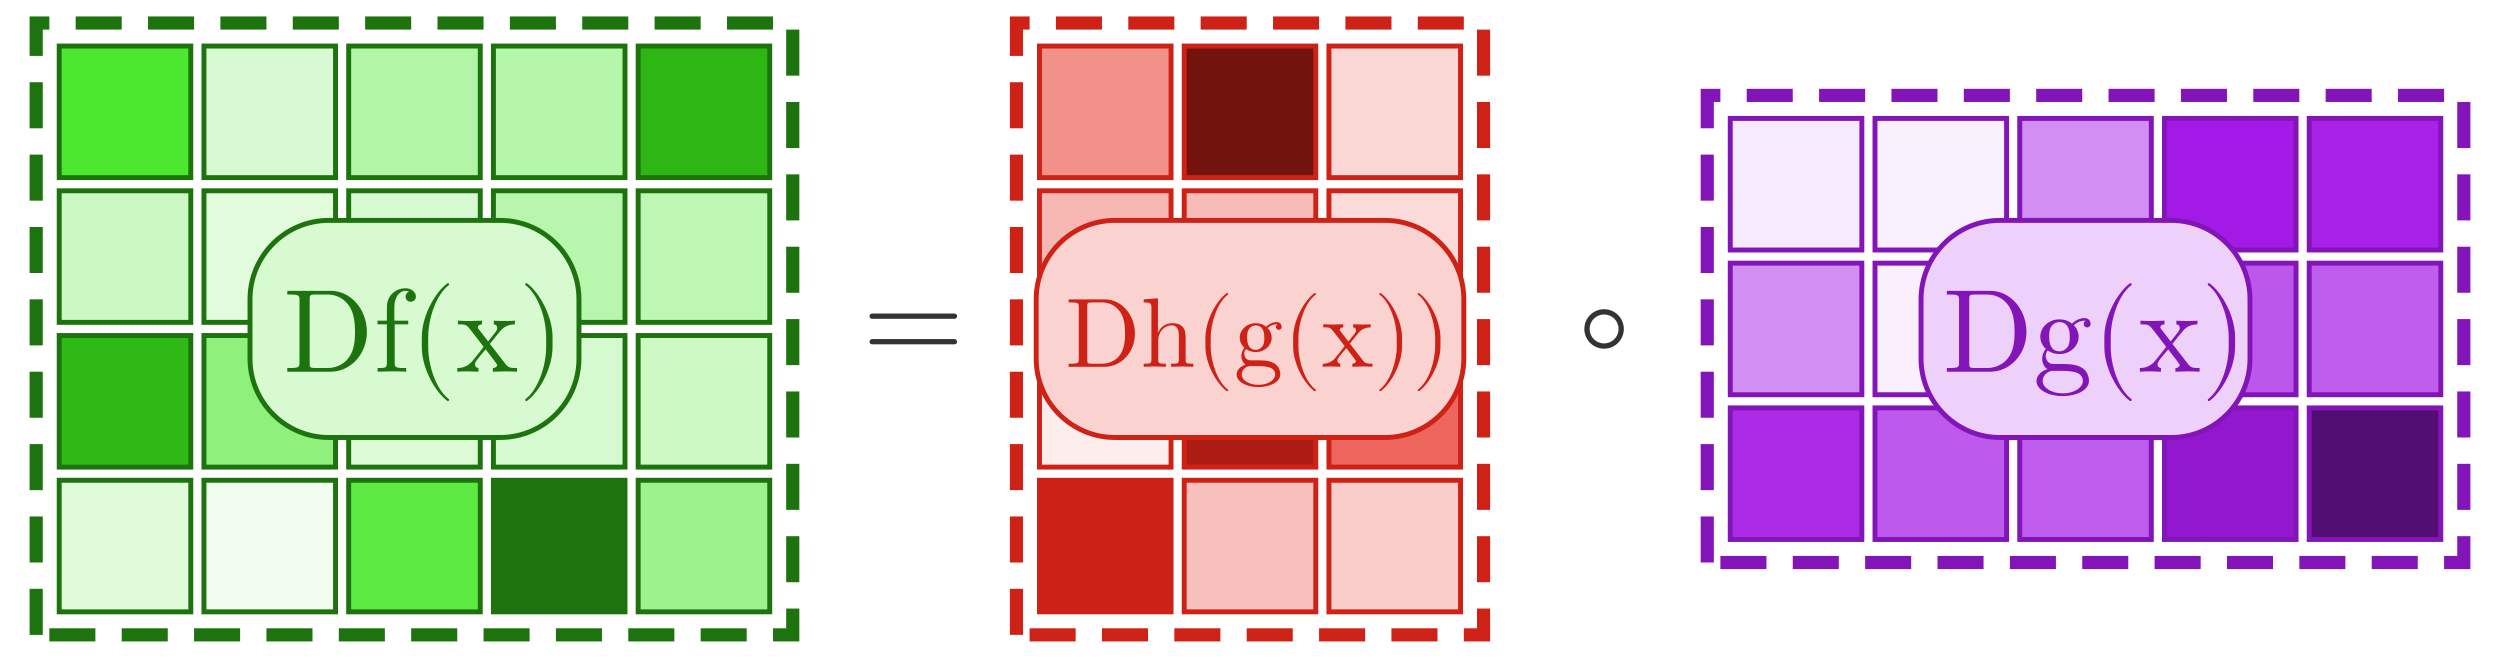
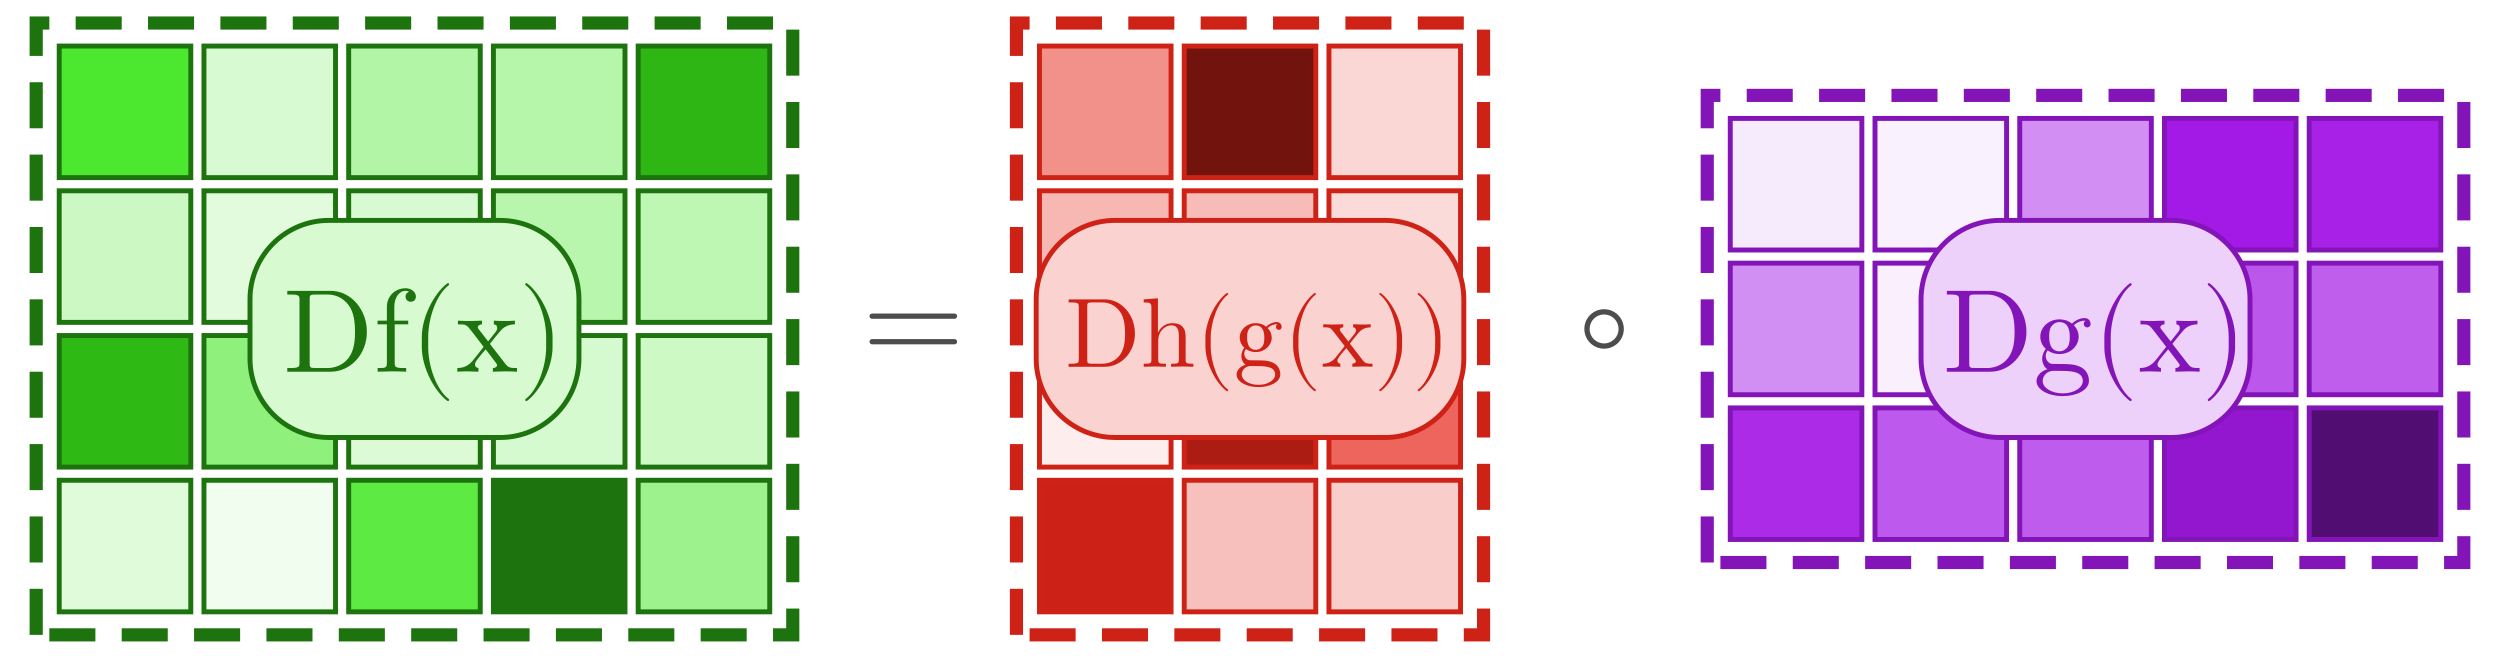
<svg xmlns="http://www.w3.org/2000/svg" xmlns:xlink="http://www.w3.org/1999/xlink" width="380" height="100" viewBox="0 0 380 100">
  <defs>
    <g>
      <g id="glyph-0-0">
        <path d="M 14.441 -6.941 C 14.441 -7.16 14.262 -7.34 14.039 -7.34 L 1.52 -7.34 C 1.301 -7.34 1.121 -7.16 1.121 -6.941 C 1.121 -6.719 1.301 -6.539 1.52 -6.539 L 14.039 -6.539 C 14.262 -6.539 14.441 -6.719 14.441 -6.941 Z M 14.441 -3.059 C 14.441 -3.281 14.262 -3.461 14.039 -3.461 L 1.52 -3.461 C 1.301 -3.461 1.121 -3.281 1.121 -3.059 C 1.121 -2.84 1.301 -2.66 1.52 -2.66 L 14.039 -2.66 C 14.262 -2.66 14.441 -2.84 14.441 -3.059 Z M 14.441 -3.059 " />
      </g>
      <g id="glyph-0-1">
        <path d="M 7.121 -5 C 7.121 -6.66 5.781 -8 4.121 -8 C 2.461 -8 1.121 -6.66 1.121 -5 C 1.121 -3.34 2.461 -2 4.121 -2 C 5.781 -2 7.121 -3.34 7.121 -5 Z M 6.32 -5 C 6.32 -3.781 5.34 -2.801 4.121 -2.801 C 2.898 -2.801 1.922 -3.781 1.922 -5 C 1.922 -6.219 2.898 -7.199 4.121 -7.199 C 5.34 -7.199 6.32 -6.219 6.32 -5 Z M 6.32 -5 " />
      </g>
      <g id="glyph-1-0">
        <path d="M 12.727 -6.047 C 12.727 -9.469 10.297 -12.293 7.219 -12.293 L 0.629 -12.293 L 0.629 -11.734 L 1.062 -11.734 C 2.449 -11.734 2.484 -11.539 2.484 -10.891 L 2.484 -1.402 C 2.484 -0.758 2.449 -0.559 1.062 -0.559 L 0.629 -0.559 L 0.629 0 L 7.219 0 C 10.242 0 12.727 -2.664 12.727 -6.047 Z M 10.926 -6.047 C 10.926 -4.051 10.586 -2.969 9.938 -2.09 C 9.574 -1.602 8.551 -0.559 6.73 -0.559 L 4.914 -0.559 C 4.066 -0.559 4.031 -0.684 4.031 -1.277 L 4.031 -11.016 C 4.031 -11.609 4.066 -11.734 4.914 -11.734 L 6.715 -11.734 C 7.828 -11.734 9.07 -11.34 9.988 -10.062 C 10.766 -9 10.926 -7.453 10.926 -6.047 Z M 10.926 -6.047 " />
      </g>
      <g id="glyph-1-1">
        <path d="M 6.426 -11.43 C 6.426 -12.098 5.762 -12.691 4.805 -12.691 C 3.547 -12.691 2.016 -11.734 2.016 -9.828 L 2.016 -7.758 L 0.594 -7.758 L 0.594 -7.199 L 2.016 -7.199 L 2.016 -1.367 C 2.016 -0.559 1.816 -0.559 0.613 -0.559 L 0.613 0 L 2.664 -0.055 C 3.383 -0.055 4.23 -0.055 4.949 0 L 4.949 -0.559 L 4.57 -0.559 C 3.238 -0.559 3.203 -0.758 3.203 -1.402 L 3.203 -7.199 L 5.258 -7.199 L 5.258 -7.758 L 3.148 -7.758 L 3.148 -9.848 C 3.148 -11.43 4.016 -12.293 4.805 -12.293 C 4.859 -12.293 5.129 -12.293 5.398 -12.168 C 5.184 -12.098 4.859 -11.863 4.859 -11.41 C 4.859 -10.996 5.148 -10.637 5.633 -10.637 C 6.156 -10.637 6.426 -10.996 6.426 -11.43 Z M 6.426 -11.43 " />
      </g>
      <g id="glyph-1-2">
        <path d="M 5.977 4.285 C 5.977 4.23 5.941 4.176 5.902 4.141 C 4.031 2.734 2.789 -0.863 2.789 -3.742 L 2.789 -5.258 C 2.789 -8.137 4.031 -11.734 5.902 -13.141 C 5.941 -13.176 5.977 -13.23 5.977 -13.285 C 5.977 -13.375 5.887 -13.465 5.797 -13.465 C 5.762 -13.465 5.723 -13.445 5.688 -13.43 C 3.707 -11.934 1.816 -8.336 1.816 -5.258 L 1.816 -3.742 C 1.816 -0.664 3.707 2.934 5.688 4.43 C 5.723 4.445 5.762 4.465 5.797 4.465 C 5.887 4.465 5.977 4.375 5.977 4.285 Z M 5.977 4.285 " />
      </g>
      <g id="glyph-1-3">
        <path d="M 9.289 0 L 9.289 -0.559 C 8.316 -0.559 7.992 -0.594 7.578 -1.117 L 5.164 -4.23 C 5.707 -4.914 6.391 -5.797 6.82 -6.266 C 7.379 -6.91 8.117 -7.184 8.965 -7.199 L 8.965 -7.758 C 8.496 -7.723 7.957 -7.703 7.488 -7.703 C 6.949 -7.703 5.992 -7.738 5.762 -7.758 L 5.762 -7.199 C 6.137 -7.164 6.281 -6.93 6.281 -6.641 C 6.281 -6.355 6.102 -6.121 6.012 -6.012 L 4.895 -4.609 L 3.492 -6.426 C 3.328 -6.605 3.328 -6.641 3.328 -6.75 C 3.328 -7.02 3.602 -7.184 3.961 -7.199 L 3.961 -7.758 L 2.016 -7.703 C 1.637 -7.703 0.793 -7.723 0.305 -7.758 L 0.305 -7.199 C 1.566 -7.199 1.586 -7.184 2.43 -6.102 L 4.211 -3.781 C 3.367 -2.699 3.367 -2.664 2.52 -1.637 C 1.656 -0.594 0.594 -0.559 0.215 -0.559 L 0.215 0 C 0.684 -0.035 1.242 -0.055 1.711 -0.055 L 3.422 0 L 3.422 -0.559 C 3.023 -0.613 2.898 -0.848 2.898 -1.117 C 2.898 -1.512 3.422 -2.105 4.52 -3.402 L 5.887 -1.602 C 6.031 -1.402 6.266 -1.117 6.266 -1.008 C 6.266 -0.848 6.102 -0.574 5.617 -0.559 L 5.617 0 L 7.559 -0.055 C 8.047 -0.055 8.746 -0.035 9.289 0 Z M 9.289 0 " />
      </g>
      <g id="glyph-1-4">
        <path d="M 5.184 -3.742 L 5.184 -5.258 C 5.184 -8.336 3.293 -11.934 1.312 -13.43 C 1.277 -13.445 1.242 -13.465 1.207 -13.465 C 1.117 -13.465 1.027 -13.375 1.027 -13.285 C 1.027 -13.23 1.062 -13.176 1.098 -13.141 C 2.969 -11.734 4.211 -8.137 4.211 -5.258 L 4.211 -3.742 C 4.211 -0.863 2.969 2.734 1.098 4.141 C 1.062 4.176 1.027 4.23 1.027 4.285 C 1.027 4.375 1.117 4.465 1.207 4.465 C 1.242 4.465 1.277 4.445 1.312 4.43 C 3.293 2.934 5.184 -0.664 5.184 -3.742 Z M 5.184 -3.742 " />
      </g>
      <g id="glyph-1-5">
        <path d="M 8.73 -7.273 C 8.73 -7.578 8.516 -8.152 7.812 -8.152 C 7.453 -8.152 6.66 -8.047 5.902 -7.309 C 5.148 -7.902 4.391 -7.957 3.996 -7.957 C 2.32 -7.957 1.078 -6.715 1.078 -5.328 C 1.078 -4.535 1.477 -3.852 1.926 -3.473 C 1.691 -3.203 1.367 -2.609 1.367 -1.98 C 1.367 -1.422 1.602 -0.738 2.16 -0.379 C 1.078 -0.07 0.504 0.703 0.504 1.422 C 0.504 2.719 2.285 3.707 4.48 3.707 C 6.605 3.707 8.477 2.789 8.477 1.387 C 8.477 0.758 8.227 -0.16 7.309 -0.664 C 6.355 -1.172 5.309 -1.172 4.211 -1.172 C 3.762 -1.172 2.988 -1.172 2.863 -1.188 C 2.285 -1.262 1.906 -1.816 1.906 -2.395 C 1.906 -2.465 1.906 -2.879 2.215 -3.238 C 2.914 -2.734 3.652 -2.684 3.996 -2.684 C 5.672 -2.684 6.91 -3.926 6.91 -5.309 C 6.91 -5.977 6.625 -6.641 6.176 -7.055 C 6.82 -7.668 7.469 -7.758 7.793 -7.758 C 7.793 -7.758 7.922 -7.758 7.973 -7.738 C 7.777 -7.668 7.688 -7.469 7.688 -7.254 C 7.688 -6.949 7.922 -6.73 8.207 -6.73 C 8.387 -6.73 8.73 -6.859 8.73 -7.273 Z M 5.562 -5.328 C 5.562 -4.844 5.543 -4.266 5.273 -3.816 C 5.129 -3.602 4.715 -3.098 3.996 -3.098 C 2.43 -3.098 2.43 -4.895 2.43 -5.309 C 2.43 -5.797 2.449 -6.371 2.719 -6.82 C 2.863 -7.039 3.277 -7.543 3.996 -7.543 C 5.562 -7.543 5.562 -5.742 5.562 -5.328 Z M 7.543 1.422 C 7.543 2.395 6.266 3.293 4.5 3.293 C 2.684 3.293 1.441 2.375 1.441 1.422 C 1.441 0.594 2.125 -0.07 2.914 -0.125 L 3.977 -0.125 C 5.527 -0.125 7.543 -0.125 7.543 1.422 Z M 7.543 1.422 " />
      </g>
      <g id="glyph-2-0">
        <path d="M 10.605 -5.039 C 10.605 -7.891 8.578 -10.246 6.016 -10.246 L 0.523 -10.246 L 0.523 -9.781 L 0.887 -9.781 C 2.039 -9.781 2.07 -9.613 2.07 -9.074 L 2.07 -1.172 C 2.07 -0.629 2.039 -0.465 0.887 -0.465 L 0.523 -0.465 L 0.523 0 L 6.016 0 C 8.535 0 10.605 -2.219 10.605 -5.039 Z M 9.105 -5.039 C 9.105 -3.375 8.82 -2.477 8.281 -1.738 C 7.98 -1.336 7.125 -0.465 5.609 -0.465 L 4.094 -0.465 C 3.391 -0.465 3.359 -0.57 3.359 -1.066 L 3.359 -9.18 C 3.359 -9.676 3.391 -9.781 4.094 -9.781 L 5.594 -9.781 C 6.523 -9.781 7.559 -9.449 8.324 -8.387 C 8.969 -7.5 9.105 -6.211 9.105 -5.039 Z M 9.105 -5.039 " />
      </g>
      <g id="glyph-2-1">
        <path d="M 8.023 0 L 8.023 -0.465 C 7.246 -0.465 6.871 -0.465 6.855 -0.914 L 6.855 -3.781 C 6.855 -5.07 6.855 -5.535 6.391 -6.074 C 6.18 -6.328 5.684 -6.629 4.816 -6.629 C 3.555 -6.629 2.895 -5.73 2.656 -5.191 L 2.641 -5.191 L 2.641 -10.41 L 0.48 -10.246 L 0.48 -9.781 C 1.531 -9.781 1.648 -9.676 1.648 -8.941 L 1.648 -1.141 C 1.648 -0.465 1.484 -0.465 0.48 -0.465 L 0.48 0 L 2.176 -0.047 L 3.855 0 L 3.855 -0.465 C 2.852 -0.465 2.684 -0.465 2.684 -1.141 L 2.684 -3.898 C 2.684 -5.461 3.75 -6.301 4.711 -6.301 C 5.656 -6.301 5.82 -5.488 5.82 -4.637 L 5.82 -1.141 C 5.82 -0.465 5.656 -0.465 4.648 -0.465 L 4.648 0 L 6.344 -0.047 Z M 8.023 0 " />
      </g>
      <g id="glyph-2-2">
        <path d="M 4.98 3.57 C 4.98 3.523 4.949 3.48 4.922 3.449 C 3.359 2.281 2.324 -0.719 2.324 -3.121 L 2.324 -4.379 C 2.324 -6.781 3.359 -9.781 4.922 -10.949 C 4.949 -10.98 4.98 -11.023 4.98 -11.07 C 4.98 -11.145 4.906 -11.219 4.828 -11.219 C 4.801 -11.219 4.77 -11.203 4.738 -11.191 C 3.09 -9.945 1.516 -6.945 1.516 -4.379 L 1.516 -3.121 C 1.516 -0.555 3.09 2.445 4.738 3.691 C 4.77 3.703 4.801 3.719 4.828 3.719 C 4.906 3.719 4.98 3.645 4.98 3.57 Z M 4.98 3.57 " />
      </g>
      <g id="glyph-2-3">
        <path d="M 7.273 -6.059 C 7.273 -6.316 7.094 -6.797 6.512 -6.797 C 6.211 -6.797 5.551 -6.703 4.922 -6.09 C 4.289 -6.586 3.66 -6.629 3.328 -6.629 C 1.934 -6.629 0.898 -5.594 0.898 -4.441 C 0.898 -3.781 1.23 -3.211 1.605 -2.895 C 1.41 -2.672 1.141 -2.176 1.141 -1.648 C 1.141 -1.184 1.336 -0.613 1.801 -0.316 C 0.898 -0.059 0.422 0.586 0.422 1.184 C 0.422 2.266 1.906 3.09 3.734 3.09 C 5.504 3.09 7.066 2.324 7.066 1.156 C 7.066 0.629 6.855 -0.137 6.09 -0.555 C 5.297 -0.977 4.426 -0.977 3.512 -0.977 C 3.137 -0.977 2.488 -0.977 2.387 -0.988 C 1.906 -1.051 1.59 -1.516 1.59 -1.996 C 1.59 -2.055 1.59 -2.398 1.844 -2.699 C 2.43 -2.281 3.047 -2.234 3.328 -2.234 C 4.727 -2.234 5.762 -3.27 5.762 -4.426 C 5.762 -4.98 5.52 -5.535 5.145 -5.879 C 5.684 -6.391 6.227 -6.465 6.496 -6.465 C 6.496 -6.465 6.602 -6.465 6.645 -6.449 C 6.48 -6.391 6.406 -6.227 6.406 -6.047 C 6.406 -5.789 6.602 -5.609 6.84 -5.609 C 6.988 -5.609 7.273 -5.715 7.273 -6.059 Z M 4.637 -4.441 C 4.637 -4.035 4.621 -3.555 4.395 -3.18 C 4.273 -3 3.93 -2.578 3.328 -2.578 C 2.023 -2.578 2.023 -4.078 2.023 -4.426 C 2.023 -4.828 2.039 -5.309 2.266 -5.684 C 2.387 -5.863 2.73 -6.285 3.328 -6.285 C 4.637 -6.285 4.637 -4.785 4.637 -4.441 Z M 6.285 1.184 C 6.285 1.996 5.219 2.746 3.75 2.746 C 2.234 2.746 1.199 1.98 1.199 1.184 C 1.199 0.496 1.77 -0.059 2.43 -0.105 L 3.316 -0.105 C 4.605 -0.105 6.285 -0.105 6.285 1.184 Z M 6.285 1.184 " />
      </g>
      <g id="glyph-2-4">
        <path d="M 7.738 0 L 7.738 -0.465 C 6.93 -0.465 6.66 -0.496 6.316 -0.93 L 4.305 -3.523 C 4.754 -4.094 5.324 -4.828 5.684 -5.219 C 6.148 -5.762 6.766 -5.984 7.469 -6 L 7.469 -6.465 C 7.078 -6.434 6.629 -6.422 6.238 -6.422 C 5.789 -6.422 4.996 -6.449 4.801 -6.465 L 4.801 -6 C 5.113 -5.969 5.234 -5.773 5.234 -5.535 C 5.234 -5.297 5.086 -5.102 5.012 -5.012 L 4.078 -3.84 L 2.91 -5.355 C 2.773 -5.504 2.773 -5.535 2.773 -5.625 C 2.773 -5.852 3 -5.984 3.301 -6 L 3.301 -6.465 L 1.68 -6.422 C 1.363 -6.422 0.66 -6.434 0.254 -6.465 L 0.254 -6 C 1.305 -6 1.32 -5.984 2.023 -5.086 L 3.512 -3.148 C 2.805 -2.25 2.805 -2.219 2.102 -1.363 C 1.379 -0.496 0.496 -0.465 0.18 -0.465 L 0.18 0 C 0.57 -0.031 1.035 -0.047 1.426 -0.047 L 2.852 0 L 2.852 -0.465 C 2.52 -0.512 2.414 -0.703 2.414 -0.93 C 2.414 -1.262 2.852 -1.754 3.766 -2.836 L 4.906 -1.336 C 5.023 -1.172 5.219 -0.93 5.219 -0.84 C 5.219 -0.703 5.086 -0.48 4.68 -0.465 L 4.68 0 L 6.301 -0.047 C 6.703 -0.047 7.289 -0.031 7.738 0 Z M 7.738 0 " />
      </g>
      <g id="glyph-2-5">
        <path d="M 4.32 -3.121 L 4.32 -4.379 C 4.32 -6.945 2.746 -9.945 1.094 -11.191 C 1.066 -11.203 1.035 -11.219 1.004 -11.219 C 0.93 -11.219 0.855 -11.145 0.855 -11.07 C 0.855 -11.023 0.887 -10.98 0.914 -10.949 C 2.477 -9.781 3.512 -6.781 3.512 -4.379 L 3.512 -3.121 C 3.512 -0.719 2.477 2.281 0.914 3.449 C 0.887 3.48 0.855 3.523 0.855 3.57 C 0.855 3.645 0.93 3.719 1.004 3.719 C 1.035 3.719 1.066 3.703 1.094 3.691 C 2.746 2.445 4.32 -0.555 4.32 -3.121 Z M 4.32 -3.121 " />
      </g>
    </g>
  </defs>
  <rect x="-38" y="-10" width="456" height="120" fill="rgb(100%, 100%, 100%)" fill-opacity="1" />
  <path fill-rule="nonzero" fill="rgb(29.935%, 90.935%, 18.416%)" fill-opacity="1" stroke-width="0.75" stroke-linecap="butt" stroke-linejoin="miter" stroke="rgb(11.353%, 45%, 5%)" stroke-opacity="1" stroke-miterlimit="10" d="M 9 27 L 9 7 L 29 7 L 29 27 Z M 9 27 " />
  <path fill-rule="nonzero" fill="rgb(84.889%, 98.045%, 82.405%)" fill-opacity="1" stroke-width="0.75" stroke-linecap="butt" stroke-linejoin="miter" stroke="rgb(11.353%, 45%, 5%)" stroke-opacity="1" stroke-miterlimit="10" d="M 31 27 L 31 7 L 51 7 L 51 27 Z M 31 27 " />
  <path fill-rule="nonzero" fill="rgb(70.244%, 96.15%, 65.352%)" fill-opacity="1" stroke-width="0.75" stroke-linecap="butt" stroke-linejoin="miter" stroke="rgb(11.353%, 45%, 5%)" stroke-opacity="1" stroke-miterlimit="10" d="M 53 27 L 53 7 L 73 7 L 73 27 Z M 53 27 " />
  <path fill-rule="nonzero" fill="rgb(71.474%, 96.309%, 66.784%)" fill-opacity="1" stroke-width="0.75" stroke-linecap="butt" stroke-linejoin="miter" stroke="rgb(11.353%, 45%, 5%)" stroke-opacity="1" stroke-miterlimit="10" d="M 75 27 L 75 7 L 95 7 L 95 27 Z M 75 27 " />
  <path fill-rule="nonzero" fill="rgb(18.145%, 71.92%, 7.991%)" fill-opacity="1" stroke-width="0.75" stroke-linecap="butt" stroke-linejoin="miter" stroke="rgb(11.353%, 45%, 5%)" stroke-opacity="1" stroke-miterlimit="10" d="M 97 27 L 97 7 L 117 7 L 117 27 Z M 97 27 " />
  <path fill-rule="nonzero" fill="rgb(79.805%, 97.387%, 76.485%)" fill-opacity="1" stroke-width="0.75" stroke-linecap="butt" stroke-linejoin="miter" stroke="rgb(11.353%, 45%, 5%)" stroke-opacity="1" stroke-miterlimit="10" d="M 9 49 L 9 29 L 29 29 L 29 49 Z M 9 49 " />
  <path fill-rule="nonzero" fill="rgb(88.171%, 98.47%, 86.226%)" fill-opacity="1" stroke-width="0.75" stroke-linecap="butt" stroke-linejoin="miter" stroke="rgb(11.353%, 45%, 5%)" stroke-opacity="1" stroke-miterlimit="10" d="M 31 49 L 31 29 L 51 29 L 51 49 Z M 31 49 " />
  <path fill-rule="nonzero" fill="rgb(84.827%, 98.037%, 82.332%)" fill-opacity="1" stroke-width="0.75" stroke-linecap="butt" stroke-linejoin="miter" stroke="rgb(11.353%, 45%, 5%)" stroke-opacity="1" stroke-miterlimit="10" d="M 53 49 L 53 29 L 73 29 L 73 49 Z M 53 49 " />
  <path fill-rule="nonzero" fill="rgb(72.507%, 96.443%, 67.987%)" fill-opacity="1" stroke-width="0.75" stroke-linecap="butt" stroke-linejoin="miter" stroke="rgb(11.353%, 45%, 5%)" stroke-opacity="1" stroke-miterlimit="10" d="M 75 49 L 75 29 L 95 29 L 95 49 Z M 75 49 " />
  <path fill-rule="nonzero" fill="rgb(74.639%, 96.719%, 70.469%)" fill-opacity="1" stroke-width="0.75" stroke-linecap="butt" stroke-linejoin="miter" stroke="rgb(11.353%, 45%, 5%)" stroke-opacity="1" stroke-miterlimit="10" d="M 97 49 L 97 29 L 117 29 L 117 49 Z M 97 49 " />
  <path fill-rule="nonzero" fill="rgb(18.328%, 72.644%, 8.072%)" fill-opacity="1" stroke-width="0.75" stroke-linecap="butt" stroke-linejoin="miter" stroke="rgb(11.353%, 45%, 5%)" stroke-opacity="1" stroke-miterlimit="10" d="M 9 71 L 9 51 L 29 51 L 29 71 Z M 9 71 " />
  <path fill-rule="nonzero" fill="rgb(55.986%, 94.306%, 48.75%)" fill-opacity="1" stroke-width="0.75" stroke-linecap="butt" stroke-linejoin="miter" stroke="rgb(11.353%, 45%, 5%)" stroke-opacity="1" stroke-miterlimit="10" d="M 31 71 L 31 51 L 51 51 L 51 71 Z M 31 71 " />
  <path fill-rule="nonzero" fill="rgb(86.019%, 98.191%, 83.72%)" fill-opacity="1" stroke-width="0.75" stroke-linecap="butt" stroke-linejoin="miter" stroke="rgb(11.353%, 45%, 5%)" stroke-opacity="1" stroke-miterlimit="10" d="M 53 71 L 53 51 L 73 51 L 73 71 Z M 53 71 " />
  <path fill-rule="nonzero" fill="rgb(83.931%, 97.921%, 81.289%)" fill-opacity="1" stroke-width="0.75" stroke-linecap="butt" stroke-linejoin="miter" stroke="rgb(11.353%, 45%, 5%)" stroke-opacity="1" stroke-miterlimit="10" d="M 75 71 L 75 51 L 95 51 L 95 71 Z M 75 71 " />
  <path fill-rule="nonzero" fill="rgb(80.564%, 97.485%, 77.369%)" fill-opacity="1" stroke-width="0.75" stroke-linecap="butt" stroke-linejoin="miter" stroke="rgb(11.353%, 45%, 5%)" stroke-opacity="1" stroke-miterlimit="10" d="M 97 71 L 97 51 L 117 51 L 117 71 Z M 97 71 " />
  <path fill-rule="nonzero" fill="rgb(87.258%, 98.352%, 85.164%)" fill-opacity="1" stroke-width="0.75" stroke-linecap="butt" stroke-linejoin="miter" stroke="rgb(11.353%, 45%, 5%)" stroke-opacity="1" stroke-miterlimit="10" d="M 9 93 L 9 73 L 29 73 L 29 93 Z M 9 93 " />
  <path fill-rule="nonzero" fill="rgb(94.45%, 99.282%, 93.538%)" fill-opacity="1" stroke-width="0.75" stroke-linecap="butt" stroke-linejoin="miter" stroke="rgb(11.353%, 45%, 5%)" stroke-opacity="1" stroke-miterlimit="10" d="M 31 93 L 31 73 L 51 73 L 51 93 Z M 31 93 " />
  <path fill-rule="nonzero" fill="rgb(36.608%, 91.799%, 26.187%)" fill-opacity="1" stroke-width="0.75" stroke-linecap="butt" stroke-linejoin="miter" stroke="rgb(11.353%, 45%, 5%)" stroke-opacity="1" stroke-miterlimit="10" d="M 53 93 L 53 73 L 73 73 L 73 93 Z M 53 93 " />
  <path fill-rule="nonzero" fill="rgb(11.353%, 45%, 5%)" fill-opacity="1" stroke-width="0.75" stroke-linecap="butt" stroke-linejoin="miter" stroke="rgb(11.353%, 45%, 5%)" stroke-opacity="1" stroke-miterlimit="10" d="M 75 93 L 75 73 L 95 73 L 95 93 Z M 75 93 " />
  <path fill-rule="nonzero" fill="rgb(61.752%, 95.052%, 55.464%)" fill-opacity="1" stroke-width="0.75" stroke-linecap="butt" stroke-linejoin="miter" stroke="rgb(11.353%, 45%, 5%)" stroke-opacity="1" stroke-miterlimit="10" d="M 97 93 L 97 73 L 117 73 L 117 93 Z M 97 93 " />
  <path fill="none" stroke-width="2" stroke-linecap="butt" stroke-linejoin="miter" stroke="rgb(11.353%, 45%, 5%)" stroke-opacity="1" stroke-dasharray="7 4" stroke-miterlimit="10" d="M 5.5 96.5 L 5.5 3.5 L 120.5 3.5 L 120.5 96.5 Z M 5.5 96.5 " />
  <path fill-rule="nonzero" fill="rgb(96.665%, 91.625%, 99.069%)" fill-opacity="1" stroke-width="0.75" stroke-linecap="butt" stroke-linejoin="miter" stroke="rgb(51.331%, 8%, 72%)" stroke-opacity="1" stroke-miterlimit="10" d="M 263 38 L 263 18 L 283 18 L 283 38 Z M 263 38 " />
  <path fill-rule="nonzero" fill="rgb(97.765%, 94.388%, 99.376%)" fill-opacity="1" stroke-width="0.75" stroke-linecap="butt" stroke-linejoin="miter" stroke="rgb(51.331%, 8%, 72%)" stroke-opacity="1" stroke-miterlimit="10" d="M 285 38 L 285 18 L 305 18 L 305 38 Z M 285 38 " />
  <path fill-rule="nonzero" fill="rgb(82.368%, 55.719%, 95.08%)" fill-opacity="1" stroke-width="0.75" stroke-linecap="butt" stroke-linejoin="miter" stroke="rgb(51.331%, 8%, 72%)" stroke-opacity="1" stroke-miterlimit="10" d="M 307 38 L 307 18 L 327 18 L 327 38 Z M 307 38 " />
  <path fill-rule="nonzero" fill="rgb(64.113%, 9.992%, 89.929%)" fill-opacity="1" stroke-width="0.75" stroke-linecap="butt" stroke-linejoin="miter" stroke="rgb(51.331%, 8%, 72%)" stroke-opacity="1" stroke-miterlimit="10" d="M 329 38 L 329 18 L 349 18 L 349 38 Z M 329 38 " />
  <path fill-rule="nonzero" fill="rgb(65.552%, 13.486%, 90.387%)" fill-opacity="1" stroke-width="0.75" stroke-linecap="butt" stroke-linejoin="miter" stroke="rgb(51.331%, 8%, 72%)" stroke-opacity="1" stroke-miterlimit="10" d="M 351 38 L 351 18 L 371 18 L 371 38 Z M 351 38 " />
  <path fill-rule="nonzero" fill="rgb(82.468%, 55.969%, 95.108%)" fill-opacity="1" stroke-width="0.75" stroke-linecap="butt" stroke-linejoin="miter" stroke="rgb(51.331%, 8%, 72%)" stroke-opacity="1" stroke-miterlimit="10" d="M 263 60 L 263 40 L 283 40 L 283 60 Z M 263 60 " />
  <path fill-rule="nonzero" fill="rgb(97.522%, 93.776%, 99.308%)" fill-opacity="1" stroke-width="0.75" stroke-linecap="butt" stroke-linejoin="miter" stroke="rgb(51.331%, 8%, 72%)" stroke-opacity="1" stroke-miterlimit="10" d="M 285 60 L 285 40 L 305 40 L 305 60 Z M 285 60 " />
  <path fill-rule="nonzero" fill="rgb(81.21%, 52.809%, 94.757%)" fill-opacity="1" stroke-width="0.75" stroke-linecap="butt" stroke-linejoin="miter" stroke="rgb(51.331%, 8%, 72%)" stroke-opacity="1" stroke-miterlimit="10" d="M 307 60 L 307 40 L 327 40 L 327 60 Z M 307 60 " />
  <path fill-rule="nonzero" fill="rgb(73.722%, 34.003%, 92.667%)" fill-opacity="1" stroke-width="0.75" stroke-linecap="butt" stroke-linejoin="miter" stroke="rgb(51.331%, 8%, 72%)" stroke-opacity="1" stroke-miterlimit="10" d="M 329 60 L 329 40 L 349 40 L 349 60 Z M 329 60 " />
  <path fill-rule="nonzero" fill="rgb(74.861%, 36.864%, 92.985%)" fill-opacity="1" stroke-width="0.75" stroke-linecap="butt" stroke-linejoin="miter" stroke="rgb(51.331%, 8%, 72%)" stroke-opacity="1" stroke-miterlimit="10" d="M 351 60 L 351 40 L 371 40 L 371 60 Z M 351 60 " />
  <path fill-rule="nonzero" fill="rgb(66.964%, 17.031%, 90.781%)" fill-opacity="1" stroke-width="0.75" stroke-linecap="butt" stroke-linejoin="miter" stroke="rgb(51.331%, 8%, 72%)" stroke-opacity="1" stroke-miterlimit="10" d="M 263 82 L 263 62 L 283 62 L 283 82 Z M 263 82 " />
  <path fill-rule="nonzero" fill="rgb(74.292%, 35.435%, 92.826%)" fill-opacity="1" stroke-width="0.75" stroke-linecap="butt" stroke-linejoin="miter" stroke="rgb(51.331%, 8%, 72%)" stroke-opacity="1" stroke-miterlimit="10" d="M 285 82 L 285 62 L 305 62 L 305 82 Z M 285 82 " />
  <path fill-rule="nonzero" fill="rgb(74.573%, 36.14%, 92.904%)" fill-opacity="1" stroke-width="0.75" stroke-linecap="butt" stroke-linejoin="miter" stroke="rgb(51.331%, 8%, 72%)" stroke-opacity="1" stroke-miterlimit="10" d="M 307 82 L 307 62 L 327 62 L 327 82 Z M 307 82 " />
  <path fill-rule="nonzero" fill="rgb(58.098%, 9.055%, 81.491%)" fill-opacity="1" stroke-width="0.75" stroke-linecap="butt" stroke-linejoin="miter" stroke="rgb(51.331%, 8%, 72%)" stroke-opacity="1" stroke-miterlimit="10" d="M 329 82 L 329 62 L 349 62 L 349 82 Z M 329 82 " />
  <path fill-rule="nonzero" fill="rgb(32.082%, 5%, 45%)" fill-opacity="1" stroke-width="0.75" stroke-linecap="butt" stroke-linejoin="miter" stroke="rgb(51.331%, 8%, 72%)" stroke-opacity="1" stroke-miterlimit="10" d="M 351 82 L 351 62 L 371 62 L 371 82 Z M 351 82 " />
  <path fill="none" stroke-width="2" stroke-linecap="butt" stroke-linejoin="miter" stroke="rgb(51.331%, 8%, 72%)" stroke-opacity="1" stroke-dasharray="7 4" stroke-miterlimit="10" d="M 259.5 85.5 L 259.5 14.5 L 374.5 14.5 L 374.5 85.5 Z M 259.5 85.5 " />
  <path fill-rule="nonzero" fill="rgb(94.918%, 56.647%, 54.26%)" fill-opacity="1" stroke-width="0.75" stroke-linecap="butt" stroke-linejoin="miter" stroke="rgb(81%, 13.228%, 9%)" stroke-opacity="1" stroke-miterlimit="10" d="M 158 27 L 158 7 L 178 7 L 178 27 Z M 158 27 " />
  <path fill-rule="nonzero" fill="rgb(45%, 7.349%, 5%)" fill-opacity="1" stroke-width="0.75" stroke-linecap="butt" stroke-linejoin="miter" stroke="rgb(81%, 13.228%, 9%)" stroke-opacity="1" stroke-miterlimit="10" d="M 180 27 L 180 7 L 200 7 L 200 27 Z M 180 27 " />
  <path fill-rule="nonzero" fill="rgb(98.141%, 84.14%, 83.266%)" fill-opacity="1" stroke-width="0.75" stroke-linecap="butt" stroke-linejoin="miter" stroke="rgb(81%, 13.228%, 9%)" stroke-opacity="1" stroke-miterlimit="10" d="M 202 27 L 202 7 L 222 7 L 222 27 Z M 202 27 " />
  <path fill-rule="nonzero" fill="rgb(96.731%, 72.112%, 70.576%)" fill-opacity="1" stroke-width="0.75" stroke-linecap="butt" stroke-linejoin="miter" stroke="rgb(81%, 13.228%, 9%)" stroke-opacity="1" stroke-miterlimit="10" d="M 158 49 L 158 29 L 178 29 L 178 49 Z M 158 49 " />
  <path fill-rule="nonzero" fill="rgb(96.89%, 73.473%, 72.012%)" fill-opacity="1" stroke-width="0.75" stroke-linecap="butt" stroke-linejoin="miter" stroke="rgb(81%, 13.228%, 9%)" stroke-opacity="1" stroke-miterlimit="10" d="M 180 49 L 180 29 L 200 29 L 200 49 Z M 180 49 " />
  <path fill-rule="nonzero" fill="rgb(98.342%, 85.858%, 85.08%)" fill-opacity="1" stroke-width="0.75" stroke-linecap="butt" stroke-linejoin="miter" stroke="rgb(81%, 13.228%, 9%)" stroke-opacity="1" stroke-miterlimit="10" d="M 202 49 L 202 29 L 222 29 L 222 49 Z M 202 49 " />
  <path fill-rule="nonzero" fill="rgb(99.203%, 93.201%, 92.826%)" fill-opacity="1" stroke-width="0.75" stroke-linecap="butt" stroke-linejoin="miter" stroke="rgb(81%, 13.228%, 9%)" stroke-opacity="1" stroke-miterlimit="10" d="M 158 71 L 158 51 L 178 51 L 178 71 Z M 158 71 " />
  <path fill-rule="nonzero" fill="rgb(67.979%, 11.102%, 7.553%)" fill-opacity="1" stroke-width="0.75" stroke-linecap="butt" stroke-linejoin="miter" stroke="rgb(81%, 13.228%, 9%)" stroke-opacity="1" stroke-miterlimit="10" d="M 180 71 L 180 51 L 200 51 L 200 71 Z M 180 71 " />
  <path fill-rule="nonzero" fill="rgb(92.928%, 39.676%, 36.354%)" fill-opacity="1" stroke-width="0.75" stroke-linecap="butt" stroke-linejoin="miter" stroke="rgb(81%, 13.228%, 9%)" stroke-opacity="1" stroke-miterlimit="10" d="M 202 71 L 202 51 L 222 51 L 222 71 Z M 202 71 " />
  <path fill-rule="nonzero" fill="rgb(79.997%, 13.064%, 8.889%)" fill-opacity="1" stroke-width="0.75" stroke-linecap="butt" stroke-linejoin="miter" stroke="rgb(81%, 13.228%, 9%)" stroke-opacity="1" stroke-miterlimit="10" d="M 158 93 L 158 73 L 178 73 L 178 93 Z M 158 93 " />
  <path fill-rule="nonzero" fill="rgb(97.099%, 75.251%, 73.888%)" fill-opacity="1" stroke-width="0.75" stroke-linecap="butt" stroke-linejoin="miter" stroke="rgb(81%, 13.228%, 9%)" stroke-opacity="1" stroke-miterlimit="10" d="M 180 93 L 180 73 L 200 73 L 200 93 Z M 180 93 " />
  <path fill-rule="nonzero" fill="rgb(97.703%, 80.404%, 79.325%)" fill-opacity="1" stroke-width="0.75" stroke-linecap="butt" stroke-linejoin="miter" stroke="rgb(81%, 13.228%, 9%)" stroke-opacity="1" stroke-miterlimit="10" d="M 202 93 L 202 73 L 222 73 L 222 93 Z M 202 93 " />
  <path fill="none" stroke-width="2" stroke-linecap="butt" stroke-linejoin="miter" stroke="rgb(81%, 13.228%, 9%)" stroke-opacity="1" stroke-dasharray="7 4" stroke-miterlimit="10" d="M 154.5 96.5 L 154.5 3.5 L 225.5 3.5 L 225.5 96.5 Z M 154.5 96.5 " />
-   <g fill="rgb(20%, 20%, 20%)" fill-opacity="1">
+   <g fill="rgb(30%, 30%, 30%)" fill-opacity="1">
    <use xlink:href="#glyph-0-0" x="131.04" y="55" />
  </g>
-   <g fill="rgb(20%, 20%, 20%)" fill-opacity="1">
+   <g fill="rgb(30%, 30%, 30%)" fill-opacity="1">
    <use xlink:href="#glyph-0-1" x="239.7" y="55" />
  </g>
  <path fill-rule="nonzero" fill="rgb(84.541%, 98%, 82%)" fill-opacity="1" stroke-width="0.75" stroke-linecap="butt" stroke-linejoin="miter" stroke="rgb(11.353%, 45%, 5%)" stroke-opacity="1" stroke-miterlimit="10" d="M 63 66.5 L 50 66.5 C 43.371 66.5 38 61.129 38 54.5 L 38 45.5 C 38 38.871 43.371 33.5 50 33.5 L 76 33.5 C 82.629 33.5 88 38.871 88 45.5 L 88 54.5 C 88 61.129 82.629 66.5 76 66.5 Z M 63 66.5 " />
  <g fill="rgb(11.353%, 45%, 5%)" fill-opacity="1">
    <use xlink:href="#glyph-1-0" x="43.038" y="56.5" />
  </g>
  <g fill="rgb(11.353%, 45%, 5%)" fill-opacity="1">
    <use xlink:href="#glyph-1-1" x="56.79" y="56.5" />
  </g>
  <g fill="rgb(11.353%, 45%, 5%)" fill-opacity="1">
    <use xlink:href="#glyph-1-2" x="62.298" y="56.5" />
  </g>
  <g fill="rgb(11.353%, 45%, 5%)" fill-opacity="1">
    <use xlink:href="#glyph-1-3" x="69.3" y="56.5" />
  </g>
  <g fill="rgb(11.353%, 45%, 5%)" fill-opacity="1">
    <use xlink:href="#glyph-1-4" x="78.804" y="56.5" />
  </g>
  <path fill-rule="nonzero" fill="rgb(92.833%, 82%, 98%)" fill-opacity="1" stroke-width="0.75" stroke-linecap="butt" stroke-linejoin="miter" stroke="rgb(51.331%, 8%, 72%)" stroke-opacity="1" stroke-miterlimit="10" d="M 317 66.5 L 304 66.5 C 297.371 66.5 292 61.129 292 54.5 L 292 45.5 C 292 38.871 297.371 33.5 304 33.5 L 330 33.5 C 336.629 33.5 342 38.871 342 45.5 L 342 54.5 C 342 61.129 336.629 66.5 330 66.5 Z M 317 66.5 " />
  <g fill="rgb(51.331%, 8%, 72%)" fill-opacity="1">
    <use xlink:href="#glyph-1-0" x="295.292" y="56.5" />
  </g>
  <g fill="rgb(51.331%, 8%, 72%)" fill-opacity="1">
    <use xlink:href="#glyph-1-5" x="309.044" y="56.5" />
  </g>
  <g fill="rgb(51.331%, 8%, 72%)" fill-opacity="1">
    <use xlink:href="#glyph-1-2" x="318.044" y="56.5" />
  </g>
  <g fill="rgb(51.331%, 8%, 72%)" fill-opacity="1">
    <use xlink:href="#glyph-1-3" x="325.046" y="56.5" />
  </g>
  <g fill="rgb(51.331%, 8%, 72%)" fill-opacity="1">
    <use xlink:href="#glyph-1-4" x="334.55" y="56.5" />
  </g>
  <path fill-rule="nonzero" fill="rgb(98%, 82.94%, 82%)" fill-opacity="1" stroke-width="0.75" stroke-linecap="butt" stroke-linejoin="miter" stroke="rgb(81%, 13.228%, 9%)" stroke-opacity="1" stroke-miterlimit="10" d="M 190 66.5 L 169.5 66.5 C 162.871 66.5 157.5 61.129 157.5 54.5 L 157.5 45.5 C 157.5 38.871 162.871 33.5 169.5 33.5 L 210.5 33.5 C 217.129 33.5 222.5 38.871 222.5 45.5 L 222.5 54.5 C 222.5 61.129 217.129 66.5 210.5 66.5 Z M 190 66.5 " />
  <g fill="rgb(81%, 13.228%, 9%)" fill-opacity="1">
    <use xlink:href="#glyph-2-0" x="161.905" y="55.75" />
  </g>
  <g fill="rgb(81%, 13.228%, 9%)" fill-opacity="1">
    <use xlink:href="#glyph-2-1" x="173.365" y="55.75" />
  </g>
  <g fill="rgb(81%, 13.228%, 9%)" fill-opacity="1">
    <use xlink:href="#glyph-2-2" x="181.705" y="55.75" />
  </g>
  <g fill="rgb(81%, 13.228%, 9%)" fill-opacity="1">
    <use xlink:href="#glyph-2-3" x="187.54" y="55.75" />
  </g>
  <g fill="rgb(81%, 13.228%, 9%)" fill-opacity="1">
    <use xlink:href="#glyph-2-2" x="195.04" y="55.75" />
  </g>
  <g fill="rgb(81%, 13.228%, 9%)" fill-opacity="1">
    <use xlink:href="#glyph-2-4" x="200.875" y="55.75" />
  </g>
  <g fill="rgb(81%, 13.228%, 9%)" fill-opacity="1">
    <use xlink:href="#glyph-2-5" x="208.795" y="55.75" />
  </g>
  <g fill="rgb(81%, 13.228%, 9%)" fill-opacity="1">
    <use xlink:href="#glyph-2-5" x="214.63" y="55.75" />
  </g>
</svg>
